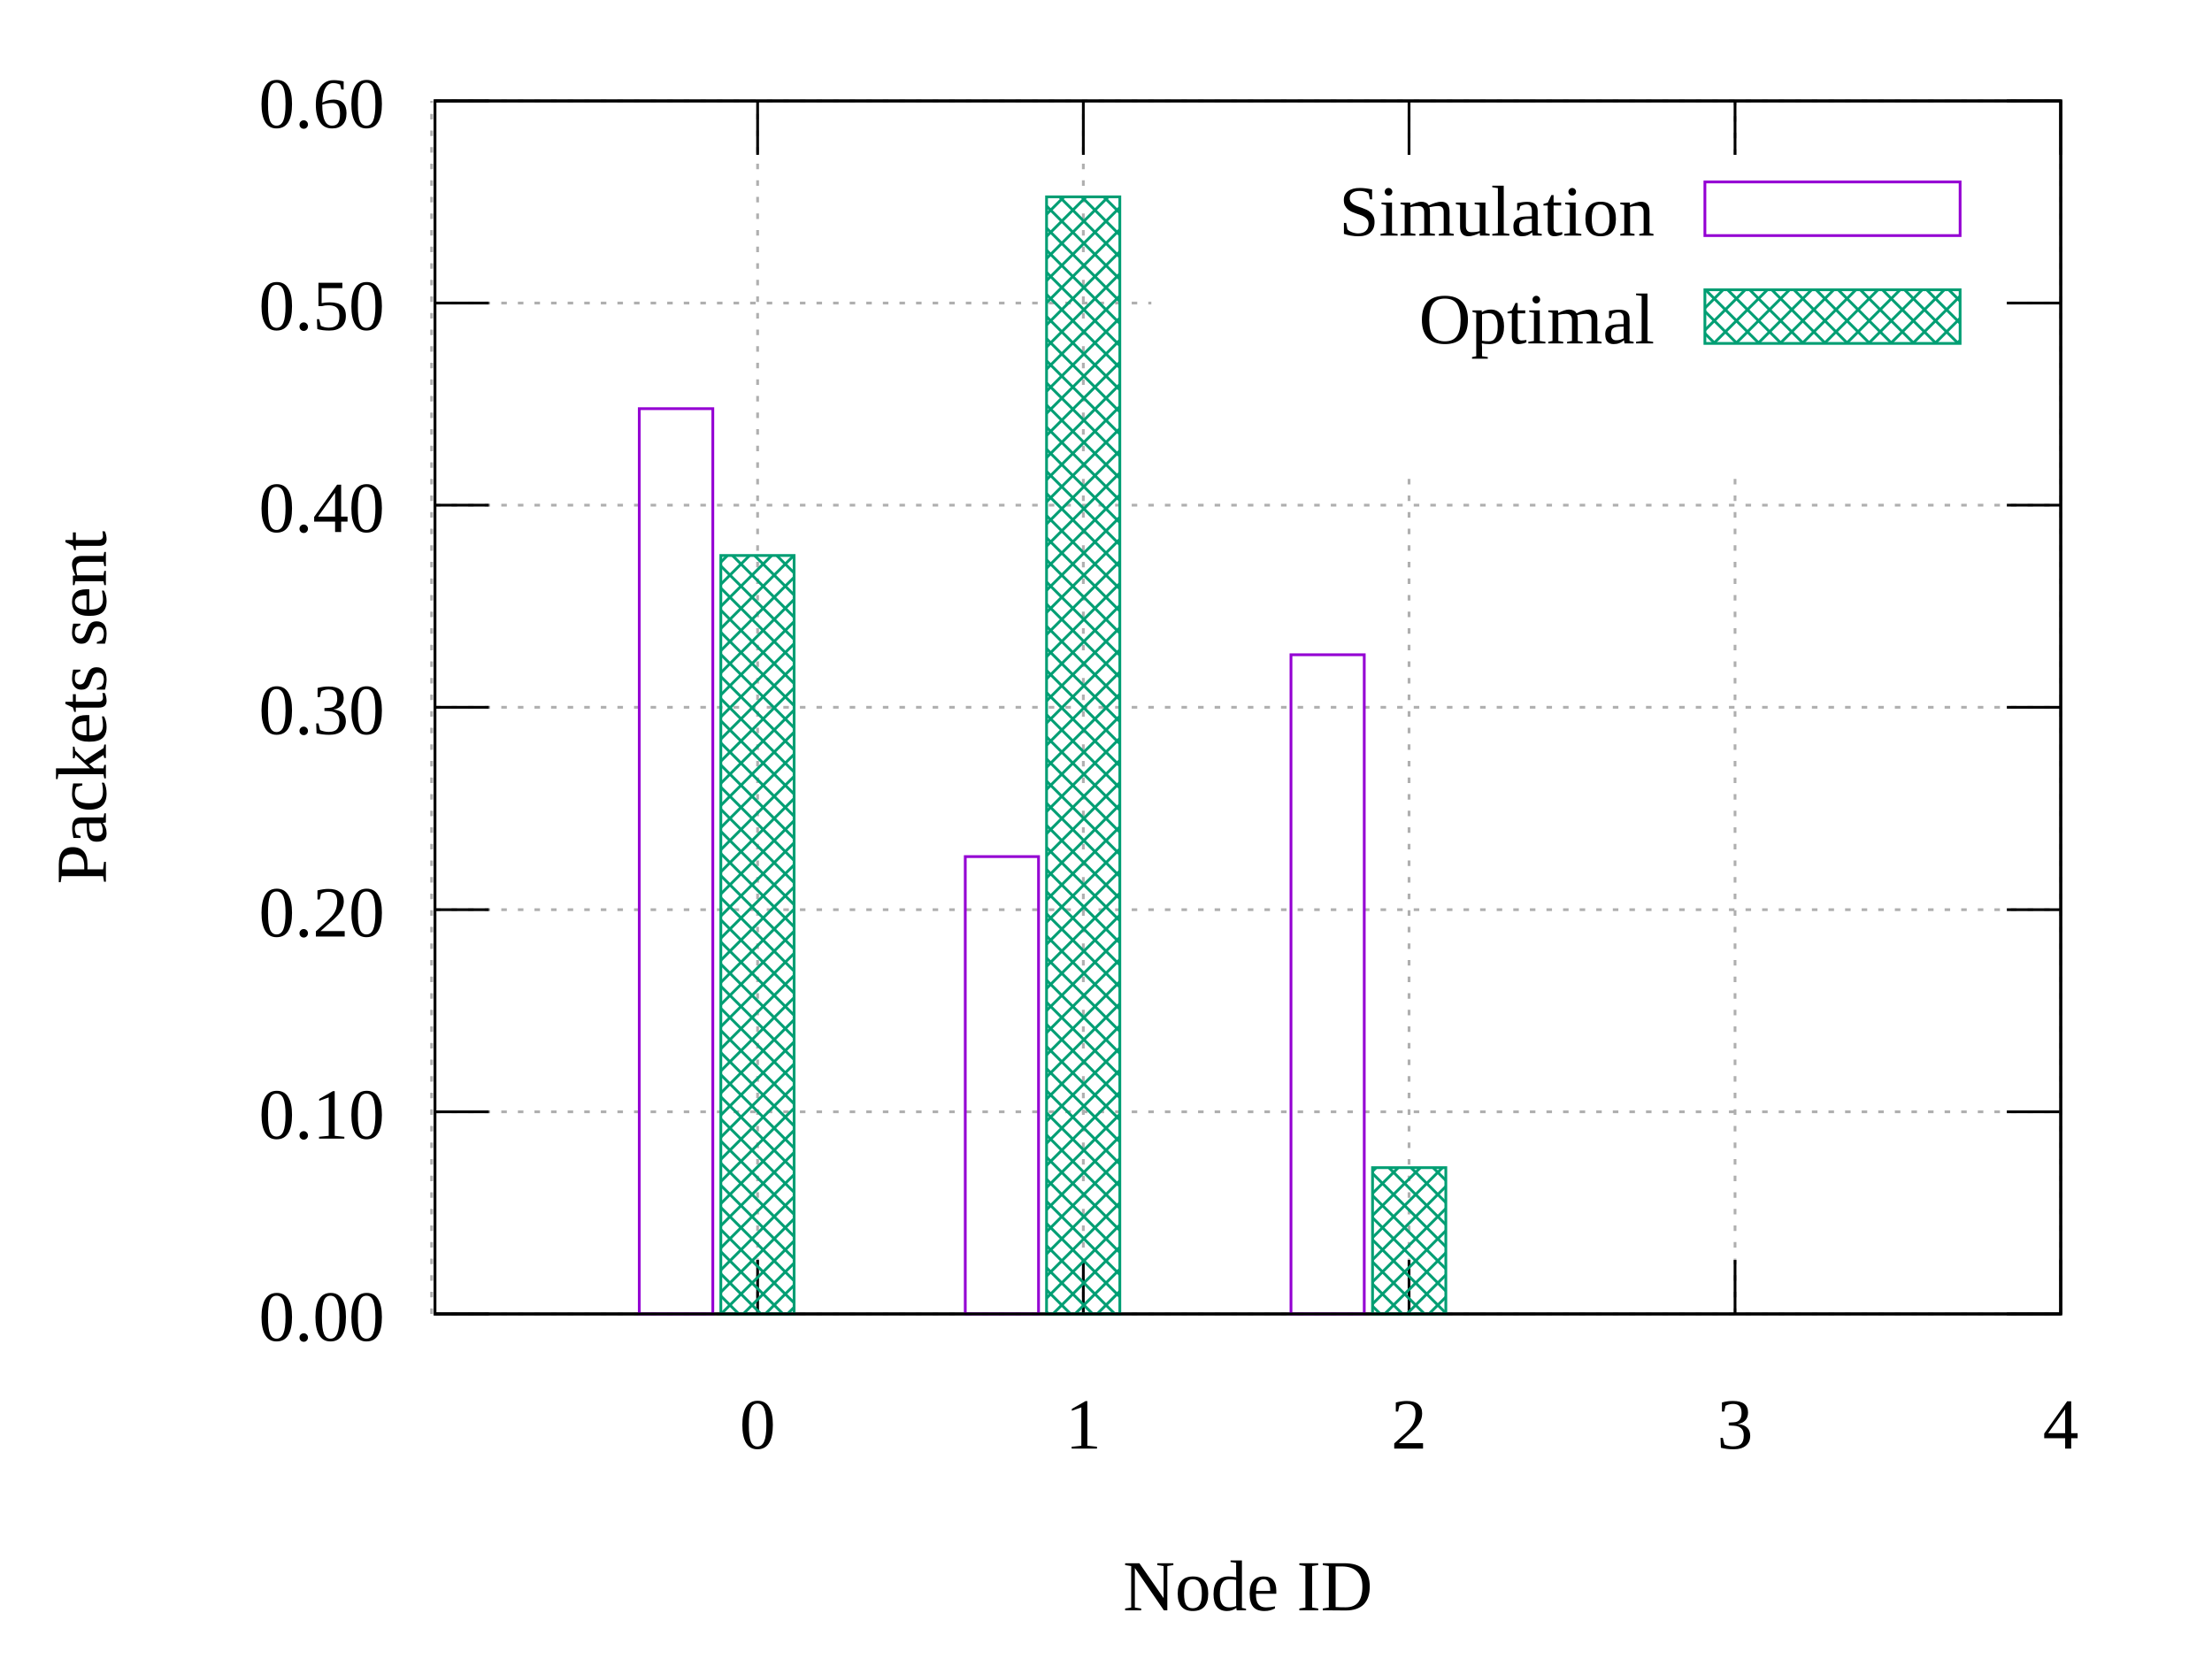
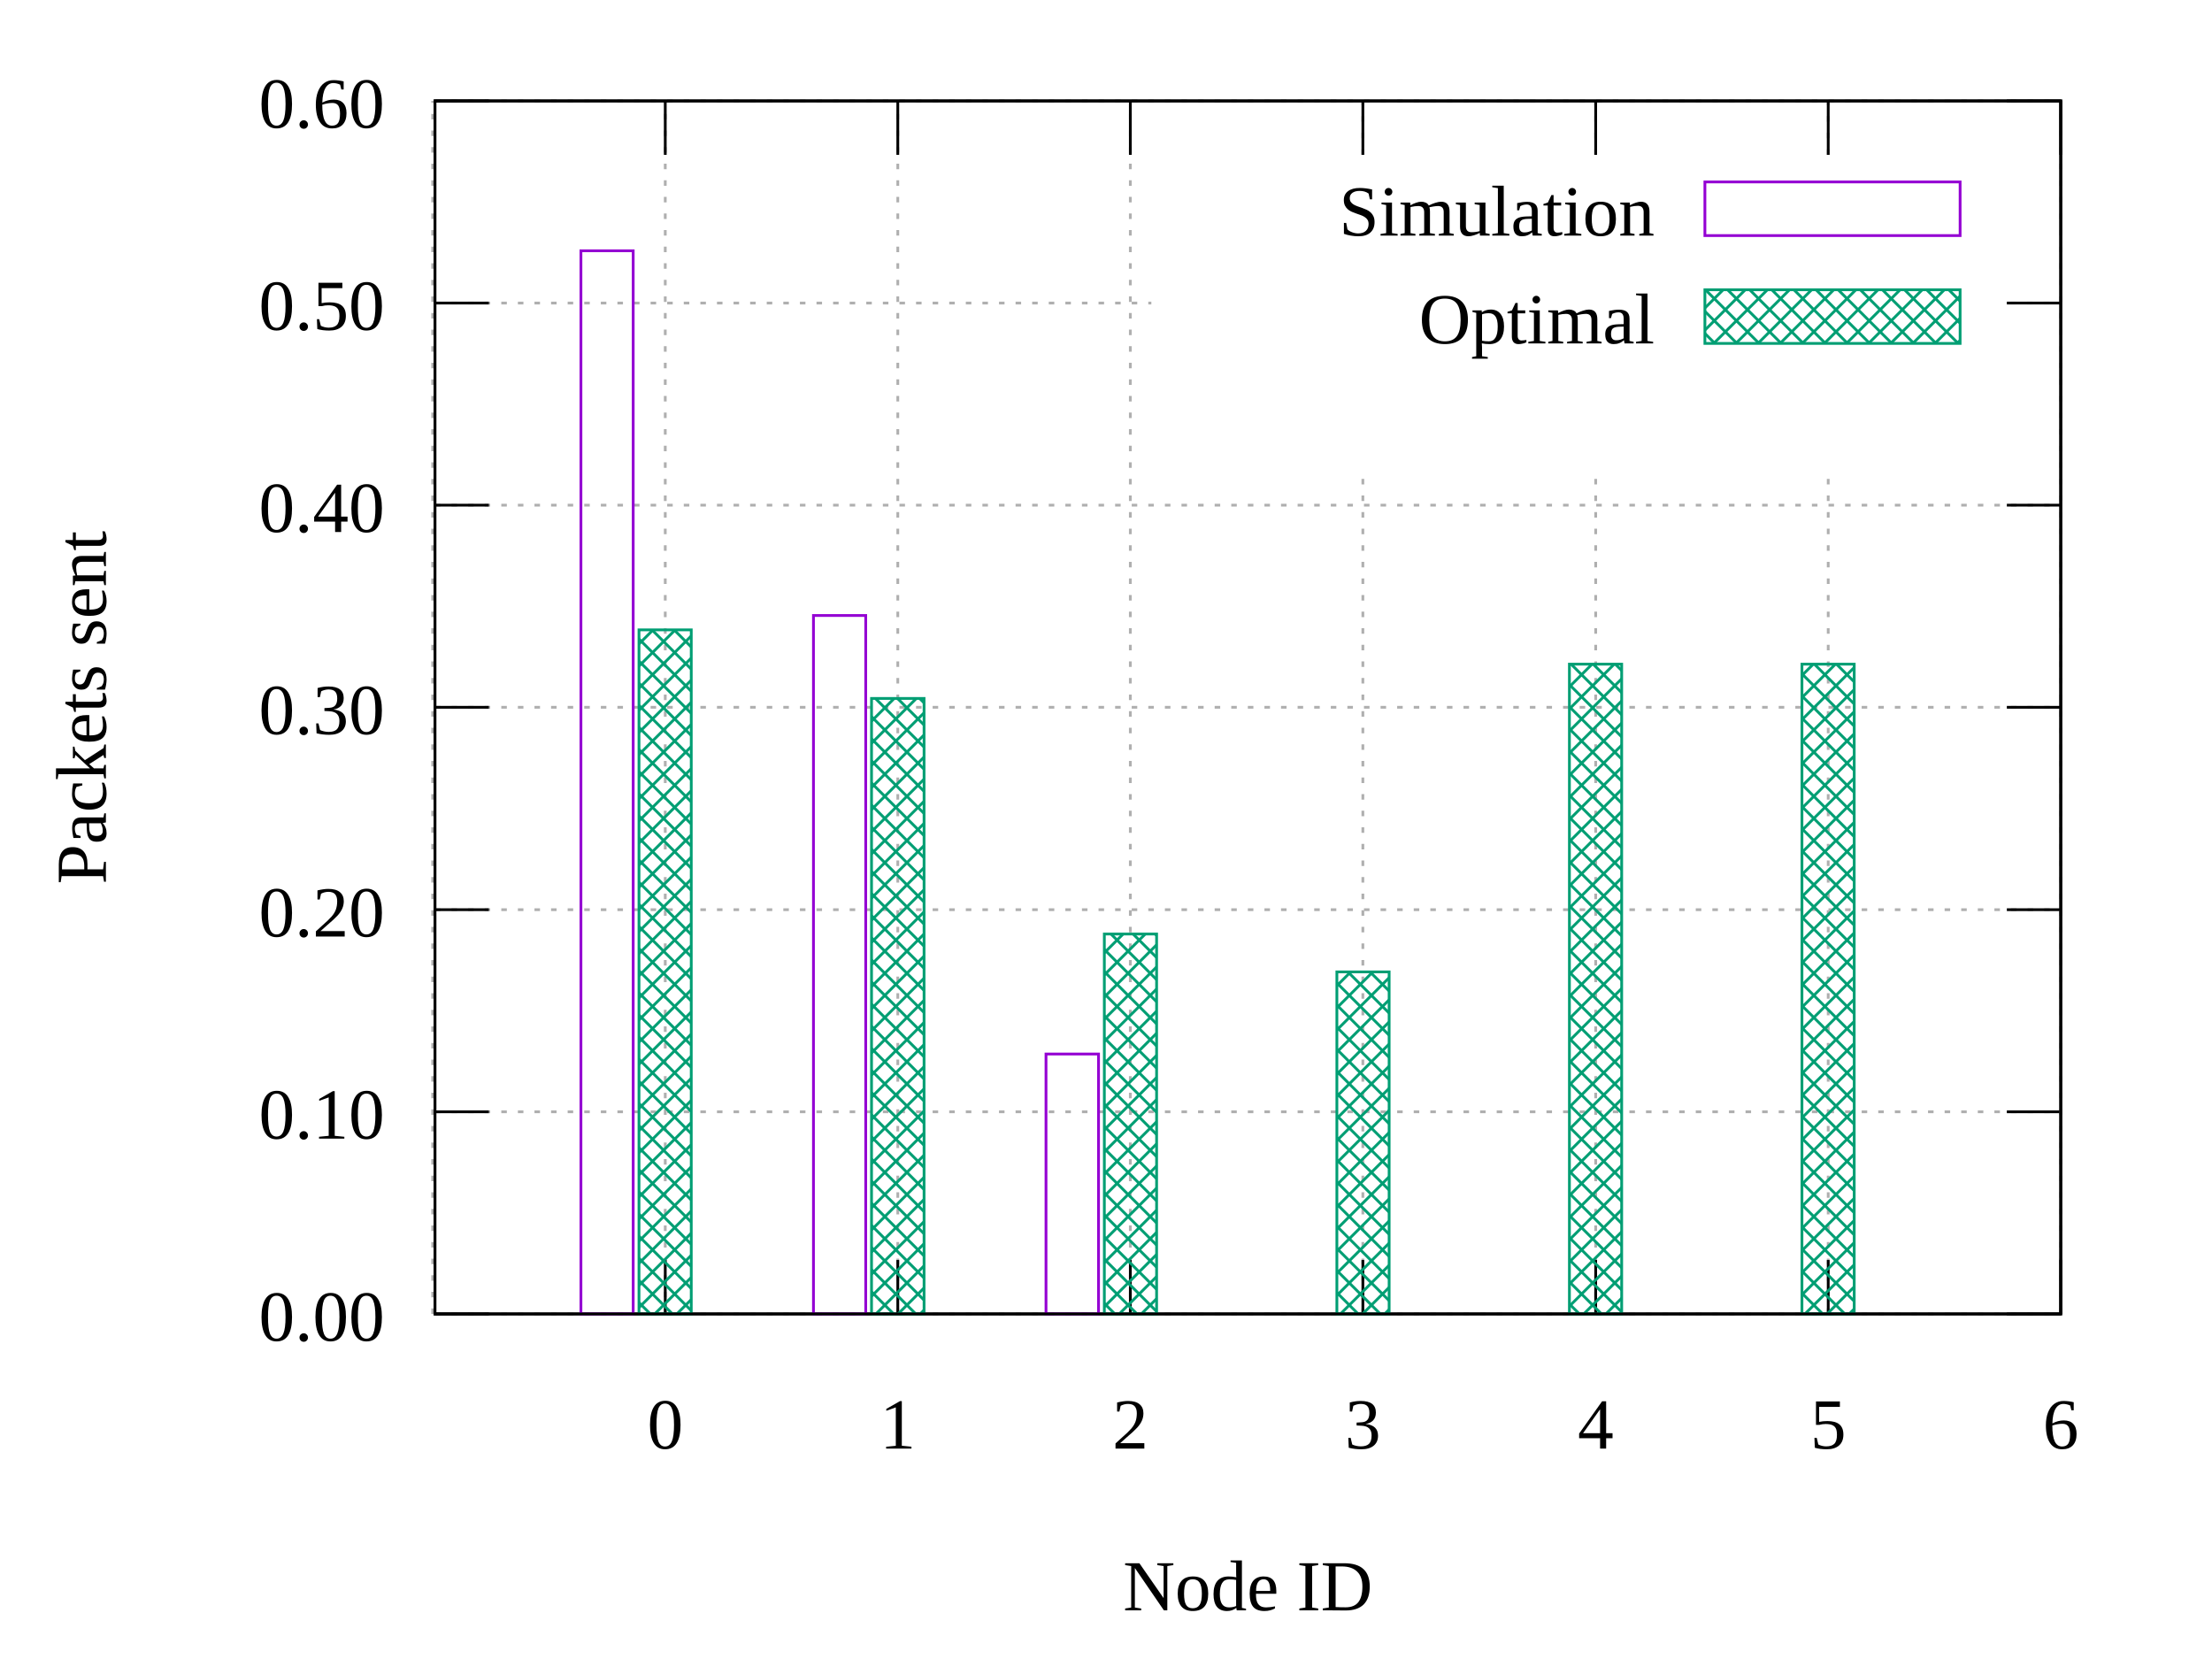
<svg xmlns="http://www.w3.org/2000/svg" xmlns:xlink="http://www.w3.org/1999/xlink" width="800" height="600" viewBox="0 0 800 600">
  <g id="gnuplot_canvas">
    <rect x="0" y="0" width="800" height="600" fill="none" />
    <defs>
      <circle id="gpDot" r="0.5" stroke-width="0.5" />
      <path id="gpPt0" stroke-width="0.103" stroke="currentColor" d="M-1,0 h2 M0,-1 v2" />
      <path id="gpPt1" stroke-width="0.103" stroke="currentColor" d="M-1,-1 L1,1 M1,-1 L-1,1" />
      <path id="gpPt2" stroke-width="0.103" stroke="currentColor" d="M-1,0 L1,0 M0,-1 L0,1 M-1,-1 L1,1 M-1,1 L1,-1" />
      <rect id="gpPt3" stroke-width="0.103" stroke="currentColor" x="-1" y="-1" width="2" height="2" />
      <rect id="gpPt4" stroke-width="0.103" stroke="currentColor" fill="currentColor" x="-1" y="-1" width="2" height="2" />
      <circle id="gpPt5" stroke-width="0.103" stroke="currentColor" cx="0" cy="0" r="1" />
      <use xlink:href="#gpPt5" id="gpPt6" fill="currentColor" stroke="none" />
      <path id="gpPt7" stroke-width="0.103" stroke="currentColor" d="M0,-1.33 L-1.33,0.67 L1.33,0.67 z" />
      <use xlink:href="#gpPt7" id="gpPt8" fill="currentColor" stroke="none" />
      <use xlink:href="#gpPt7" id="gpPt9" stroke="currentColor" transform="rotate(180)" />
      <use xlink:href="#gpPt9" id="gpPt10" fill="currentColor" stroke="none" />
      <use xlink:href="#gpPt3" id="gpPt11" stroke="currentColor" transform="rotate(45)" />
      <use xlink:href="#gpPt11" id="gpPt12" fill="currentColor" stroke="none" />
      <path id="gpPt13" stroke-width="0.103" stroke="currentColor" d="M0,1.330 L1.265,0.411 L0.782,-1.067 L-0.782,-1.076 L-1.265,0.411 z" />
      <use xlink:href="#gpPt13" id="gpPt14" fill="currentColor" stroke="none" />
      <filter id="textbox" filterUnits="objectBoundingBox" x="0" y="0" height="1" width="1">
        <feFlood flood-color="white" flood-opacity="1" result="bgnd" />
        <feComposite in="SourceGraphic" in2="bgnd" operator="atop" />
      </filter>
      <filter id="greybox" filterUnits="objectBoundingBox" x="0" y="0" height="1" width="1">
        <feFlood flood-color="lightgrey" flood-opacity="1" result="grey" />
        <feComposite in="SourceGraphic" in2="grey" operator="atop" />
      </filter>
    </defs>
    <g fill="none" color="white" stroke="currentColor" stroke-width="1.00" stroke-linecap="butt" stroke-linejoin="miter">
</g>
    <g fill="none" color="black" stroke="currentColor" stroke-width="1.00" stroke-linecap="butt" stroke-linejoin="miter">
</g>
    <g fill="none" color="gray" stroke="currentColor" stroke-width="1.00" stroke-linecap="butt" stroke-linejoin="miter">
      <path stroke="rgb(175, 175, 175)" stroke-dasharray="2,4" class="gridline" d="M157.3,475.2 L745.3,475.2  " />
    </g>
    <g fill="none" color="black" stroke="currentColor" stroke-width="1.00" stroke-linecap="butt" stroke-linejoin="miter">
      <path stroke="black" d="M157.3,475.2 L176.8,475.2 M745.3,475.2 L725.8,475.2  " />
      <g transform="translate(139.1,484.9)" stroke="none" fill="black" font-family="Times New Roman" font-size="26.00" text-anchor="end">
        <text>
          <tspan font-family="Times New Roman">0.00</tspan>
        </text>
      </g>
    </g>
    <g fill="none" color="black" stroke="currentColor" stroke-width="1.00" stroke-linecap="butt" stroke-linejoin="miter">
</g>
    <g fill="none" color="gray" stroke="currentColor" stroke-width="1.00" stroke-linecap="butt" stroke-linejoin="miter">
      <path stroke="rgb(175, 175, 175)" stroke-dasharray="2,4" class="gridline" d="M157.3,402.1 L745.3,402.1  " />
    </g>
    <g fill="none" color="black" stroke="currentColor" stroke-width="1.00" stroke-linecap="butt" stroke-linejoin="miter">
      <path stroke="black" d="M157.3,402.1 L176.8,402.1 M745.3,402.1 L725.8,402.1  " />
      <g transform="translate(139.1,411.8)" stroke="none" fill="black" font-family="Times New Roman" font-size="26.00" text-anchor="end">
        <text>
          <tspan font-family="Times New Roman">0.10</tspan>
        </text>
      </g>
    </g>
    <g fill="none" color="black" stroke="currentColor" stroke-width="1.00" stroke-linecap="butt" stroke-linejoin="miter">
</g>
    <g fill="none" color="gray" stroke="currentColor" stroke-width="1.00" stroke-linecap="butt" stroke-linejoin="miter">
      <path stroke="rgb(175, 175, 175)" stroke-dasharray="2,4" class="gridline" d="M157.3,329.0 L745.3,329.0  " />
    </g>
    <g fill="none" color="black" stroke="currentColor" stroke-width="1.00" stroke-linecap="butt" stroke-linejoin="miter">
      <path stroke="black" d="M157.3,329.0 L176.8,329.0 M745.3,329.0 L725.8,329.0  " />
      <g transform="translate(139.1,338.7)" stroke="none" fill="black" font-family="Times New Roman" font-size="26.00" text-anchor="end">
        <text>
          <tspan font-family="Times New Roman">0.20</tspan>
        </text>
      </g>
    </g>
    <g fill="none" color="black" stroke="currentColor" stroke-width="1.00" stroke-linecap="butt" stroke-linejoin="miter">
</g>
    <g fill="none" color="gray" stroke="currentColor" stroke-width="1.00" stroke-linecap="butt" stroke-linejoin="miter">
      <path stroke="rgb(175, 175, 175)" stroke-dasharray="2,4" class="gridline" d="M157.3,255.8 L745.3,255.8  " />
    </g>
    <g fill="none" color="black" stroke="currentColor" stroke-width="1.00" stroke-linecap="butt" stroke-linejoin="miter">
      <path stroke="black" d="M157.3,255.8 L176.8,255.8 M745.3,255.8 L725.8,255.8  " />
      <g transform="translate(139.1,265.5)" stroke="none" fill="black" font-family="Times New Roman" font-size="26.00" text-anchor="end">
        <text>
          <tspan font-family="Times New Roman">0.30</tspan>
        </text>
      </g>
    </g>
    <g fill="none" color="black" stroke="currentColor" stroke-width="1.00" stroke-linecap="butt" stroke-linejoin="miter">
</g>
    <g fill="none" color="gray" stroke="currentColor" stroke-width="1.00" stroke-linecap="butt" stroke-linejoin="miter">
      <path stroke="rgb(175, 175, 175)" stroke-dasharray="2,4" class="gridline" d="M157.3,182.7 L745.3,182.7  " />
    </g>
    <g fill="none" color="black" stroke="currentColor" stroke-width="1.00" stroke-linecap="butt" stroke-linejoin="miter">
      <path stroke="black" d="M157.3,182.7 L176.8,182.7 M745.3,182.7 L725.8,182.7  " />
      <g transform="translate(139.1,192.4)" stroke="none" fill="black" font-family="Times New Roman" font-size="26.00" text-anchor="end">
        <text>
          <tspan font-family="Times New Roman">0.40</tspan>
        </text>
      </g>
    </g>
    <g fill="none" color="black" stroke="currentColor" stroke-width="1.00" stroke-linecap="butt" stroke-linejoin="miter">
</g>
    <g fill="none" color="gray" stroke="currentColor" stroke-width="1.00" stroke-linecap="butt" stroke-linejoin="miter">
      <path stroke="rgb(175, 175, 175)" stroke-dasharray="2,4" class="gridline" d="M157.3,109.6 L416.4,109.6 M727.1,109.6 L745.3,109.6  " />
    </g>
    <g fill="none" color="black" stroke="currentColor" stroke-width="1.00" stroke-linecap="butt" stroke-linejoin="miter">
      <path stroke="black" d="M157.3,109.6 L176.8,109.6 M745.3,109.6 L725.8,109.6  " />
      <g transform="translate(139.1,119.3)" stroke="none" fill="black" font-family="Times New Roman" font-size="26.00" text-anchor="end">
        <text>
          <tspan font-family="Times New Roman">0.50</tspan>
        </text>
      </g>
    </g>
    <g fill="none" color="black" stroke="currentColor" stroke-width="1.00" stroke-linecap="butt" stroke-linejoin="miter">
</g>
    <g fill="none" color="gray" stroke="currentColor" stroke-width="1.00" stroke-linecap="butt" stroke-linejoin="miter">
      <path stroke="rgb(175, 175, 175)" stroke-dasharray="2,4" class="gridline" d="M157.3,36.5 L745.3,36.5  " />
    </g>
    <g fill="none" color="black" stroke="currentColor" stroke-width="1.00" stroke-linecap="butt" stroke-linejoin="miter">
      <path stroke="black" d="M157.3,36.5 L176.8,36.5 M745.3,36.5 L725.8,36.5  " />
      <g transform="translate(139.1,46.2)" stroke="none" fill="black" font-family="Times New Roman" font-size="26.00" text-anchor="end">
        <text>
          <tspan font-family="Times New Roman">0.60</tspan>
        </text>
      </g>
    </g>
    <g fill="none" color="black" stroke="currentColor" stroke-width="1.00" stroke-linecap="butt" stroke-linejoin="miter">
</g>
    <g fill="none" color="gray" stroke="currentColor" stroke-width="1.00" stroke-linecap="butt" stroke-linejoin="miter">
-       <path stroke="rgb(175, 175, 175)" stroke-dasharray="2,4" class="gridline" d="M156.1,475.2 L156.1,36.5  " />
-     </g>
-     <g fill="none" color="black" stroke="currentColor" stroke-width="1.00" stroke-linecap="butt" stroke-linejoin="miter">
- </g>
-     <g fill="none" color="gray" stroke="currentColor" stroke-width="1.00" stroke-linecap="butt" stroke-linejoin="miter">
-       <path stroke="rgb(175, 175, 175)" stroke-dasharray="2,4" class="gridline" d="M274.0,475.2 L274.0,36.5  " />
-     </g>
-     <g fill="none" color="black" stroke="currentColor" stroke-width="1.00" stroke-linecap="butt" stroke-linejoin="miter">
-       <path stroke="black" d="M274.0,475.2 L274.0,455.7 M274.0,36.5 L274.0,56.0  " />
-       <g transform="translate(274.0,523.9)" stroke="none" fill="black" font-family="Times New Roman" font-size="26.00" text-anchor="middle">
+       <path stroke="rgb(175, 175, 175)" stroke-dasharray="2,4" class="gridline" d="M156.5,475.2 L156.5,36.5  " />
+     </g>
+     <g fill="none" color="black" stroke="currentColor" stroke-width="1.00" stroke-linecap="butt" stroke-linejoin="miter">
+ </g>
+     <g fill="none" color="gray" stroke="currentColor" stroke-width="1.00" stroke-linecap="butt" stroke-linejoin="miter">
+       <path stroke="rgb(175, 175, 175)" stroke-dasharray="2,4" class="gridline" d="M240.6,475.2 L240.6,36.5  " />
+     </g>
+     <g fill="none" color="black" stroke="currentColor" stroke-width="1.00" stroke-linecap="butt" stroke-linejoin="miter">
+       <path stroke="black" d="M240.6,475.2 L240.6,455.7 M240.6,36.5 L240.6,56.0  " />
+       <g transform="translate(240.6,523.9)" stroke="none" fill="black" font-family="Times New Roman" font-size="26.00" text-anchor="middle">
        <text>
          <tspan font-family="Times New Roman"> 0</tspan>
        </text>
      </g>
    </g>
    <g fill="none" color="black" stroke="currentColor" stroke-width="1.00" stroke-linecap="butt" stroke-linejoin="miter">
</g>
    <g fill="none" color="gray" stroke="currentColor" stroke-width="1.00" stroke-linecap="butt" stroke-linejoin="miter">
-       <path stroke="rgb(175, 175, 175)" stroke-dasharray="2,4" class="gridline" d="M391.8,475.2 L391.8,36.5  " />
-     </g>
-     <g fill="none" color="black" stroke="currentColor" stroke-width="1.00" stroke-linecap="butt" stroke-linejoin="miter">
-       <path stroke="black" d="M391.8,475.2 L391.8,455.7 M391.8,36.5 L391.8,56.0  " />
-       <g transform="translate(391.8,523.9)" stroke="none" fill="black" font-family="Times New Roman" font-size="26.00" text-anchor="middle">
+       <path stroke="rgb(175, 175, 175)" stroke-dasharray="2,4" class="gridline" d="M324.7,475.2 L324.7,36.5  " />
+     </g>
+     <g fill="none" color="black" stroke="currentColor" stroke-width="1.00" stroke-linecap="butt" stroke-linejoin="miter">
+       <path stroke="black" d="M324.7,475.2 L324.7,455.7 M324.7,36.5 L324.7,56.0  " />
+       <g transform="translate(324.7,523.9)" stroke="none" fill="black" font-family="Times New Roman" font-size="26.00" text-anchor="middle">
        <text>
          <tspan font-family="Times New Roman"> 1</tspan>
        </text>
      </g>
    </g>
    <g fill="none" color="black" stroke="currentColor" stroke-width="1.00" stroke-linecap="butt" stroke-linejoin="miter">
</g>
    <g fill="none" color="gray" stroke="currentColor" stroke-width="1.00" stroke-linecap="butt" stroke-linejoin="miter">
-       <path stroke="rgb(175, 175, 175)" stroke-dasharray="2,4" class="gridline" d="M509.6,475.2 L509.6,173.0 M509.6,56.0 L509.6,36.5  " />
-     </g>
-     <g fill="none" color="black" stroke="currentColor" stroke-width="1.00" stroke-linecap="butt" stroke-linejoin="miter">
-       <path stroke="black" d="M509.6,475.2 L509.6,455.7 M509.6,36.5 L509.6,56.0  " />
-       <g transform="translate(509.6,523.9)" stroke="none" fill="black" font-family="Times New Roman" font-size="26.00" text-anchor="middle">
+       <path stroke="rgb(175, 175, 175)" stroke-dasharray="2,4" class="gridline" d="M408.8,475.2 L408.8,36.5  " />
+     </g>
+     <g fill="none" color="black" stroke="currentColor" stroke-width="1.00" stroke-linecap="butt" stroke-linejoin="miter">
+       <path stroke="black" d="M408.8,475.2 L408.8,455.7 M408.8,36.5 L408.8,56.0  " />
+       <g transform="translate(408.8,523.9)" stroke="none" fill="black" font-family="Times New Roman" font-size="26.00" text-anchor="middle">
        <text>
          <tspan font-family="Times New Roman"> 2</tspan>
        </text>
      </g>
    </g>
    <g fill="none" color="black" stroke="currentColor" stroke-width="1.00" stroke-linecap="butt" stroke-linejoin="miter">
</g>
    <g fill="none" color="gray" stroke="currentColor" stroke-width="1.00" stroke-linecap="butt" stroke-linejoin="miter">
-       <path stroke="rgb(175, 175, 175)" stroke-dasharray="2,4" class="gridline" d="M627.5,475.2 L627.5,173.0 M627.5,56.0 L627.5,36.5  " />
-     </g>
-     <g fill="none" color="black" stroke="currentColor" stroke-width="1.00" stroke-linecap="butt" stroke-linejoin="miter">
-       <path stroke="black" d="M627.5,475.2 L627.5,455.7 M627.5,36.5 L627.5,56.0  " />
-       <g transform="translate(627.5,523.9)" stroke="none" fill="black" font-family="Times New Roman" font-size="26.00" text-anchor="middle">
+       <path stroke="rgb(175, 175, 175)" stroke-dasharray="2,4" class="gridline" d="M492.9,475.2 L492.9,173.0 M492.9,56.0 L492.9,36.5  " />
+     </g>
+     <g fill="none" color="black" stroke="currentColor" stroke-width="1.00" stroke-linecap="butt" stroke-linejoin="miter">
+       <path stroke="black" d="M492.9,475.2 L492.9,455.7 M492.9,36.5 L492.9,56.0  " />
+       <g transform="translate(492.9,523.9)" stroke="none" fill="black" font-family="Times New Roman" font-size="26.00" text-anchor="middle">
        <text>
          <tspan font-family="Times New Roman"> 3</tspan>
+         </text>
+       </g>
+     </g>
+     <g fill="none" color="black" stroke="currentColor" stroke-width="1.00" stroke-linecap="butt" stroke-linejoin="miter">
+ </g>
+     <g fill="none" color="gray" stroke="currentColor" stroke-width="1.00" stroke-linecap="butt" stroke-linejoin="miter">
+       <path stroke="rgb(175, 175, 175)" stroke-dasharray="2,4" class="gridline" d="M577.1,475.2 L577.1,173.0 M577.1,56.0 L577.1,36.5  " />
+     </g>
+     <g fill="none" color="black" stroke="currentColor" stroke-width="1.00" stroke-linecap="butt" stroke-linejoin="miter">
+       <path stroke="black" d="M577.1,475.2 L577.1,455.7 M577.1,36.5 L577.1,56.0  " />
+       <g transform="translate(577.1,523.9)" stroke="none" fill="black" font-family="Times New Roman" font-size="26.00" text-anchor="middle">
+         <text>
+           <tspan font-family="Times New Roman"> 4</tspan>
+         </text>
+       </g>
+     </g>
+     <g fill="none" color="black" stroke="currentColor" stroke-width="1.00" stroke-linecap="butt" stroke-linejoin="miter">
+ </g>
+     <g fill="none" color="gray" stroke="currentColor" stroke-width="1.00" stroke-linecap="butt" stroke-linejoin="miter">
+       <path stroke="rgb(175, 175, 175)" stroke-dasharray="2,4" class="gridline" d="M661.2,475.2 L661.2,173.0 M661.2,56.0 L661.2,36.5  " />
+     </g>
+     <g fill="none" color="black" stroke="currentColor" stroke-width="1.00" stroke-linecap="butt" stroke-linejoin="miter">
+       <path stroke="black" d="M661.2,475.2 L661.2,455.7 M661.2,36.5 L661.2,56.0  " />
+       <g transform="translate(661.2,523.9)" stroke="none" fill="black" font-family="Times New Roman" font-size="26.00" text-anchor="middle">
+         <text>
+           <tspan font-family="Times New Roman"> 5</tspan>
        </text>
      </g>
    </g>
    <g fill="none" color="black" stroke="currentColor" stroke-width="1.00" stroke-linecap="butt" stroke-linejoin="miter">
</g>
    <g fill="none" color="gray" stroke="currentColor" stroke-width="1.00" stroke-linecap="butt" stroke-linejoin="miter">
      <path stroke="rgb(175, 175, 175)" stroke-dasharray="2,4" class="gridline" d="M745.3,475.2 L745.3,36.5  " />
    </g>
    <g fill="none" color="black" stroke="currentColor" stroke-width="1.00" stroke-linecap="butt" stroke-linejoin="miter">
      <path stroke="black" d="M745.3,475.2 L745.3,455.7 M745.3,36.5 L745.3,56.0  " />
      <g transform="translate(745.3,523.9)" stroke="none" fill="black" font-family="Times New Roman" font-size="26.00" text-anchor="middle">
        <text>
-           <tspan font-family="Times New Roman"> 4</tspan>
+           <tspan font-family="Times New Roman"> 6</tspan>
        </text>
      </g>
    </g>
    <g fill="none" color="black" stroke="currentColor" stroke-width="1.00" stroke-linecap="butt" stroke-linejoin="miter">
</g>
    <g fill="none" color="black" stroke="currentColor" stroke-width="1.00" stroke-linecap="butt" stroke-linejoin="miter">
      <path stroke="black" d="M157.3,36.5 L157.3,475.2 L745.3,475.2 L745.3,36.5 L157.3,36.5 Z  " />
    </g>
    <g fill="none" color="black" stroke="currentColor" stroke-width="1.00" stroke-linecap="butt" stroke-linejoin="miter">
      <g transform="translate(38.3,255.9) rotate(270)" stroke="none" fill="black" font-family="Times New Roman" font-size="26.00" text-anchor="middle">
        <text>
          <tspan font-family="Times New Roman">Packets sent</tspan>
        </text>
      </g>
    </g>
    <g fill="none" color="black" stroke="currentColor" stroke-width="1.00" stroke-linecap="butt" stroke-linejoin="miter">
      <g transform="translate(451.3,582.4)" stroke="none" fill="black" font-family="Times New Roman" font-size="26.00" text-anchor="middle">
        <text>
          <tspan font-family="Times New Roman">Node ID</tspan>
        </text>
      </g>
    </g>
    <g fill="none" color="black" stroke="currentColor" stroke-width="1.00" stroke-linecap="butt" stroke-linejoin="miter">
</g>
    <g id="gnuplot_plot_1">
      <g fill="none" color="black" stroke="currentColor" stroke-width="1.00" stroke-linecap="butt" stroke-linejoin="miter">
        <g transform="translate(598.4,85.2)" stroke="none" fill="black" font-family="Times New Roman" font-size="26.00" text-anchor="end">
          <text>
            <tspan font-family="Times New Roman">Simulation</tspan>
          </text>
        </g>
      </g>
      <g fill="none" color="black" stroke="currentColor" stroke-width="1.00" stroke-linecap="butt" stroke-linejoin="miter">
        <defs>
          <pattern id="gpPat1" patternUnits="userSpaceOnUse" x="0" y="0" width="8" height="8">
		</pattern>
        </defs>
        <g stroke="none" shape-rendering="crispEdges">
          <polygon fill="url(#gpPat1)" points="616.6,85.2 708.9,85.2 708.9,65.7 616.6,65.7 " />
        </g>
        <path stroke="rgb(148,   0, 211)" d="M616.6,85.2 L708.9,85.2 L708.9,65.8 L616.6,65.8 L616.6,85.2 Z  " />
      </g>
      <g fill="none" color="black" stroke="currentColor" stroke-width="1.00" stroke-linecap="butt" stroke-linejoin="miter">
        <defs>
          <pattern id="gpPat2" patternUnits="userSpaceOnUse" x="0" y="0" width="8" height="8">
		</pattern>
        </defs>
        <g stroke="none" shape-rendering="crispEdges">
-           <polygon fill="url(#gpPat2)" points="231.2,475.2 257.9,475.2 257.9,147.7 231.2,147.7 " />
-         </g>
-         <path stroke="rgb(148,   0, 211)" d="M231.2,475.2 L231.2,147.8 L257.8,147.8 L257.8,475.2 L231.2,475.2 Z  " />
-         <g stroke="none" shape-rendering="crispEdges">
-           <polygon fill="url(#gpPat2)" points="349.1,475.2 375.7,475.2 375.7,309.7 349.1,309.7 " />
-         </g>
-         <path stroke="rgb(148,   0, 211)" d="M349.1,475.2 L349.1,309.8 L375.6,309.8 L375.6,475.2 L349.1,475.2 Z  " />
-         <g stroke="none" shape-rendering="crispEdges">
-           <polygon fill="url(#gpPat2)" points="466.9,475.2 493.5,475.2 493.5,236.7 466.9,236.7 " />
-         </g>
-         <path stroke="rgb(148,   0, 211)" d="M466.9,475.2 L466.9,236.8 L493.4,236.8 L493.4,475.2 L466.9,475.2 Z  " />
+           <polygon fill="url(#gpPat2)" points="210.1,475.2 229.1,475.2 229.1,90.6 210.1,90.6 " />
+         </g>
+         <path stroke="rgb(148,   0, 211)" d="M210.1,475.2 L210.1,90.7 L229.0,90.7 L229.0,475.2 L210.1,475.2 Z  " />
+         <g stroke="none" shape-rendering="crispEdges">
+           <polygon fill="url(#gpPat2)" points="294.2,475.2 313.2,475.2 313.2,222.5 294.2,222.5 " />
+         </g>
+         <path stroke="rgb(148,   0, 211)" d="M294.2,475.2 L294.2,222.6 L313.1,222.6 L313.1,475.2 L294.2,475.2 Z  " />
+         <g stroke="none" shape-rendering="crispEdges">
+           <polygon fill="url(#gpPat2)" points="378.3,475.2 397.4,475.2 397.4,381.1 378.3,381.1 " />
+         </g>
+         <path stroke="rgb(148,   0, 211)" d="M378.3,475.2 L378.3,381.2 L397.3,381.2 L397.3,475.2 L378.3,475.2 Z  " />
      </g>
    </g>
    <g id="gnuplot_plot_2">
      <g fill="none" color="black" stroke="currentColor" stroke-width="1.00" stroke-linecap="butt" stroke-linejoin="miter">
        <g transform="translate(598.4,124.2)" stroke="none" fill="black" font-family="Times New Roman" font-size="26.00" text-anchor="end">
          <text>
            <tspan font-family="Times New Roman">Optimal</tspan>
          </text>
        </g>
      </g>
      <g fill="none" color="black" stroke="currentColor" stroke-width="1.00" stroke-linecap="butt" stroke-linejoin="miter">
        <defs>
          <pattern id="gpPat3" patternUnits="userSpaceOnUse" x="0" y="0" width="8" height="8">
            <path style="fill:none; stroke:rgb(0,158,115)" d="M0,0 L8,8 M0,8 L8,0" />
          </pattern>
        </defs>
        <g stroke="none" shape-rendering="crispEdges">
          <polygon fill="url(#gpPat3)" points="616.6,124.2 708.9,124.2 708.9,104.7 616.6,104.7 " />
        </g>
        <path stroke="rgb(  0, 158, 115)" d="M616.6,124.2 L708.9,124.2 L708.9,104.8 L616.6,104.8 L616.6,124.2 Z  " />
      </g>
      <g fill="none" color="black" stroke="currentColor" stroke-width="1.00" stroke-linecap="butt" stroke-linejoin="miter">
        <defs>
          <pattern id="gpPat4" patternUnits="userSpaceOnUse" x="0" y="0" width="8" height="8">
            <path style="fill:none; stroke:rgb(0,158,115)" d="M0,0 L8,8 M0,8 L8,0" />
          </pattern>
        </defs>
        <g stroke="none" shape-rendering="crispEdges">
-           <polygon fill="url(#gpPat4)" points="260.7,475.2 287.3,475.2 287.3,200.8 260.7,200.8 " />
-         </g>
-         <path stroke="rgb(  0, 158, 115)" d="M260.7,475.2 L260.7,200.9 L287.2,200.9 L287.2,475.2 L260.7,475.2 Z  " />
-         <g stroke="none" shape-rendering="crispEdges">
-           <polygon fill="url(#gpPat4)" points="378.5,475.2 405.1,475.2 405.1,71.1 378.5,71.1 " />
-         </g>
-         <path stroke="rgb(  0, 158, 115)" d="M378.5,475.2 L378.5,71.2 L405.0,71.2 L405.0,475.2 L378.5,475.2 Z  " />
-         <g stroke="none" shape-rendering="crispEdges">
-           <polygon fill="url(#gpPat4)" points="496.4,475.2 523.0,475.2 523.0,422.2 496.4,422.2 " />
-         </g>
-         <path stroke="rgb(  0, 158, 115)" d="M496.4,475.2 L496.4,422.3 L522.9,422.3 L522.9,475.2 L496.4,475.2 Z  " />
+           <polygon fill="url(#gpPat4)" points="231.1,475.2 250.1,475.2 250.1,227.7 231.1,227.7 " />
+         </g>
+         <path stroke="rgb(  0, 158, 115)" d="M231.1,475.2 L231.1,227.8 L250.0,227.8 L250.0,475.2 L231.1,475.2 Z  " />
+         <g stroke="none" shape-rendering="crispEdges">
+           <polygon fill="url(#gpPat4)" points="315.2,475.2 334.3,475.2 334.3,252.5 315.2,252.5 " />
+         </g>
+         <path stroke="rgb(  0, 158, 115)" d="M315.2,475.2 L315.2,252.6 L334.2,252.6 L334.2,475.2 L315.2,475.2 Z  " />
+         <g stroke="none" shape-rendering="crispEdges">
+           <polygon fill="url(#gpPat4)" points="399.4,475.2 418.4,475.2 418.4,337.7 399.4,337.7 " />
+         </g>
+         <path stroke="rgb(  0, 158, 115)" d="M399.4,475.2 L399.4,337.8 L418.3,337.8 L418.3,475.2 L399.4,475.2 Z  " />
+         <g stroke="none" shape-rendering="crispEdges">
+           <polygon fill="url(#gpPat4)" points="483.5,475.2 502.5,475.2 502.5,351.4 483.5,351.4 " />
+         </g>
+         <path stroke="rgb(  0, 158, 115)" d="M483.5,475.2 L483.5,351.5 L502.4,351.5 L502.4,475.2 L483.5,475.2 Z  " />
+         <g stroke="none" shape-rendering="crispEdges">
+           <polygon fill="url(#gpPat4)" points="567.6,475.2 586.6,475.2 586.6,240.1 567.6,240.1 " />
+         </g>
+         <path stroke="rgb(  0, 158, 115)" d="M567.6,475.2 L567.6,240.2 L586.5,240.2 L586.5,475.2 L567.6,475.2 Z  " />
+         <g stroke="none" shape-rendering="crispEdges">
+           <polygon fill="url(#gpPat4)" points="651.7,475.2 670.7,475.2 670.7,240.1 651.7,240.1 " />
+         </g>
+         <path stroke="rgb(  0, 158, 115)" d="M651.7,475.2 L651.7,240.2 L670.6,240.2 L670.6,475.2 L651.7,475.2 Z  " />
      </g>
    </g>
    <g id="gnuplot_plot_3">
      <g fill="none" color="black" stroke="currentColor" stroke-width="1.00" stroke-linecap="butt" stroke-linejoin="miter">
</g>
    </g>
    <g fill="none" color="white" stroke="rgb( 86, 180, 233)" stroke-width="2.00" stroke-linecap="butt" stroke-linejoin="miter">
</g>
    <g fill="none" color="black" stroke="currentColor" stroke-width="2.00" stroke-linecap="butt" stroke-linejoin="miter">
</g>
    <g fill="none" color="black" stroke="black" stroke-width="1.00" stroke-linecap="butt" stroke-linejoin="miter">
</g>
    <g fill="none" color="black" stroke="currentColor" stroke-width="1.00" stroke-linecap="butt" stroke-linejoin="miter">
      <path stroke="black" d="M157.3,36.5 L157.3,475.2 L745.3,475.2 L745.3,36.5 L157.3,36.5 Z  " />
    </g>
    <g fill="none" color="black" stroke="currentColor" stroke-width="1.00" stroke-linecap="butt" stroke-linejoin="miter">
</g>
  </g>
</svg>
